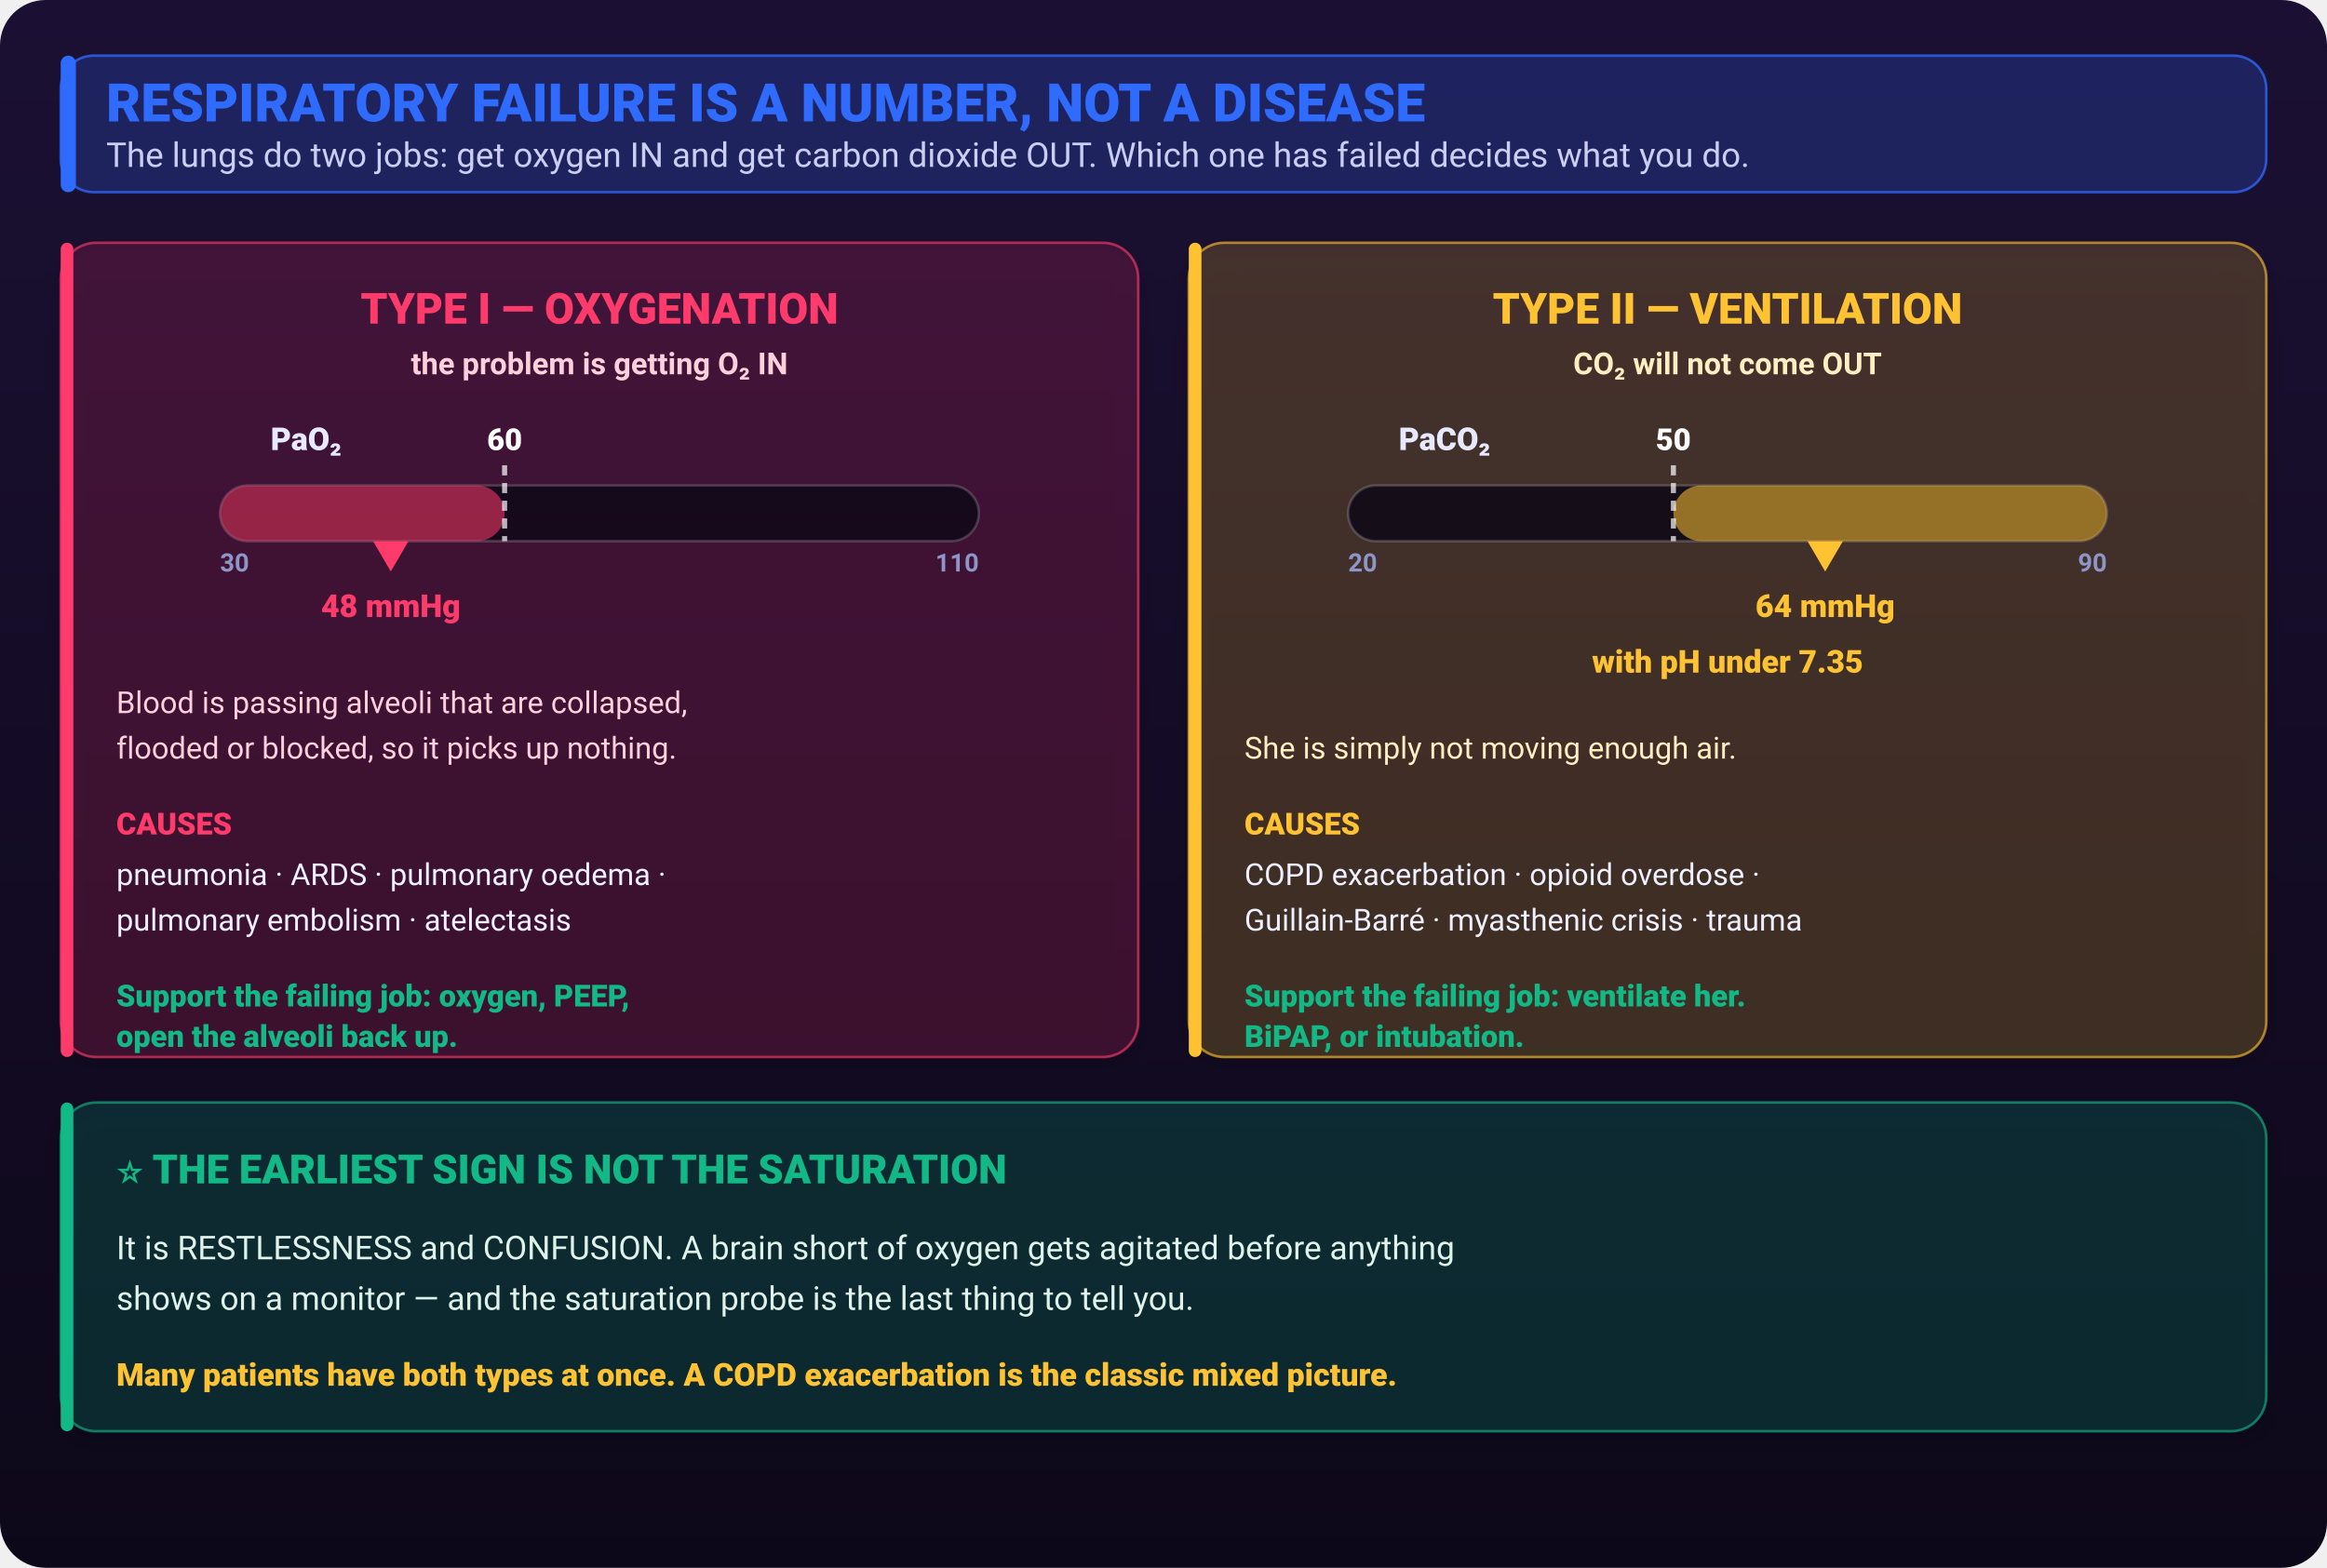
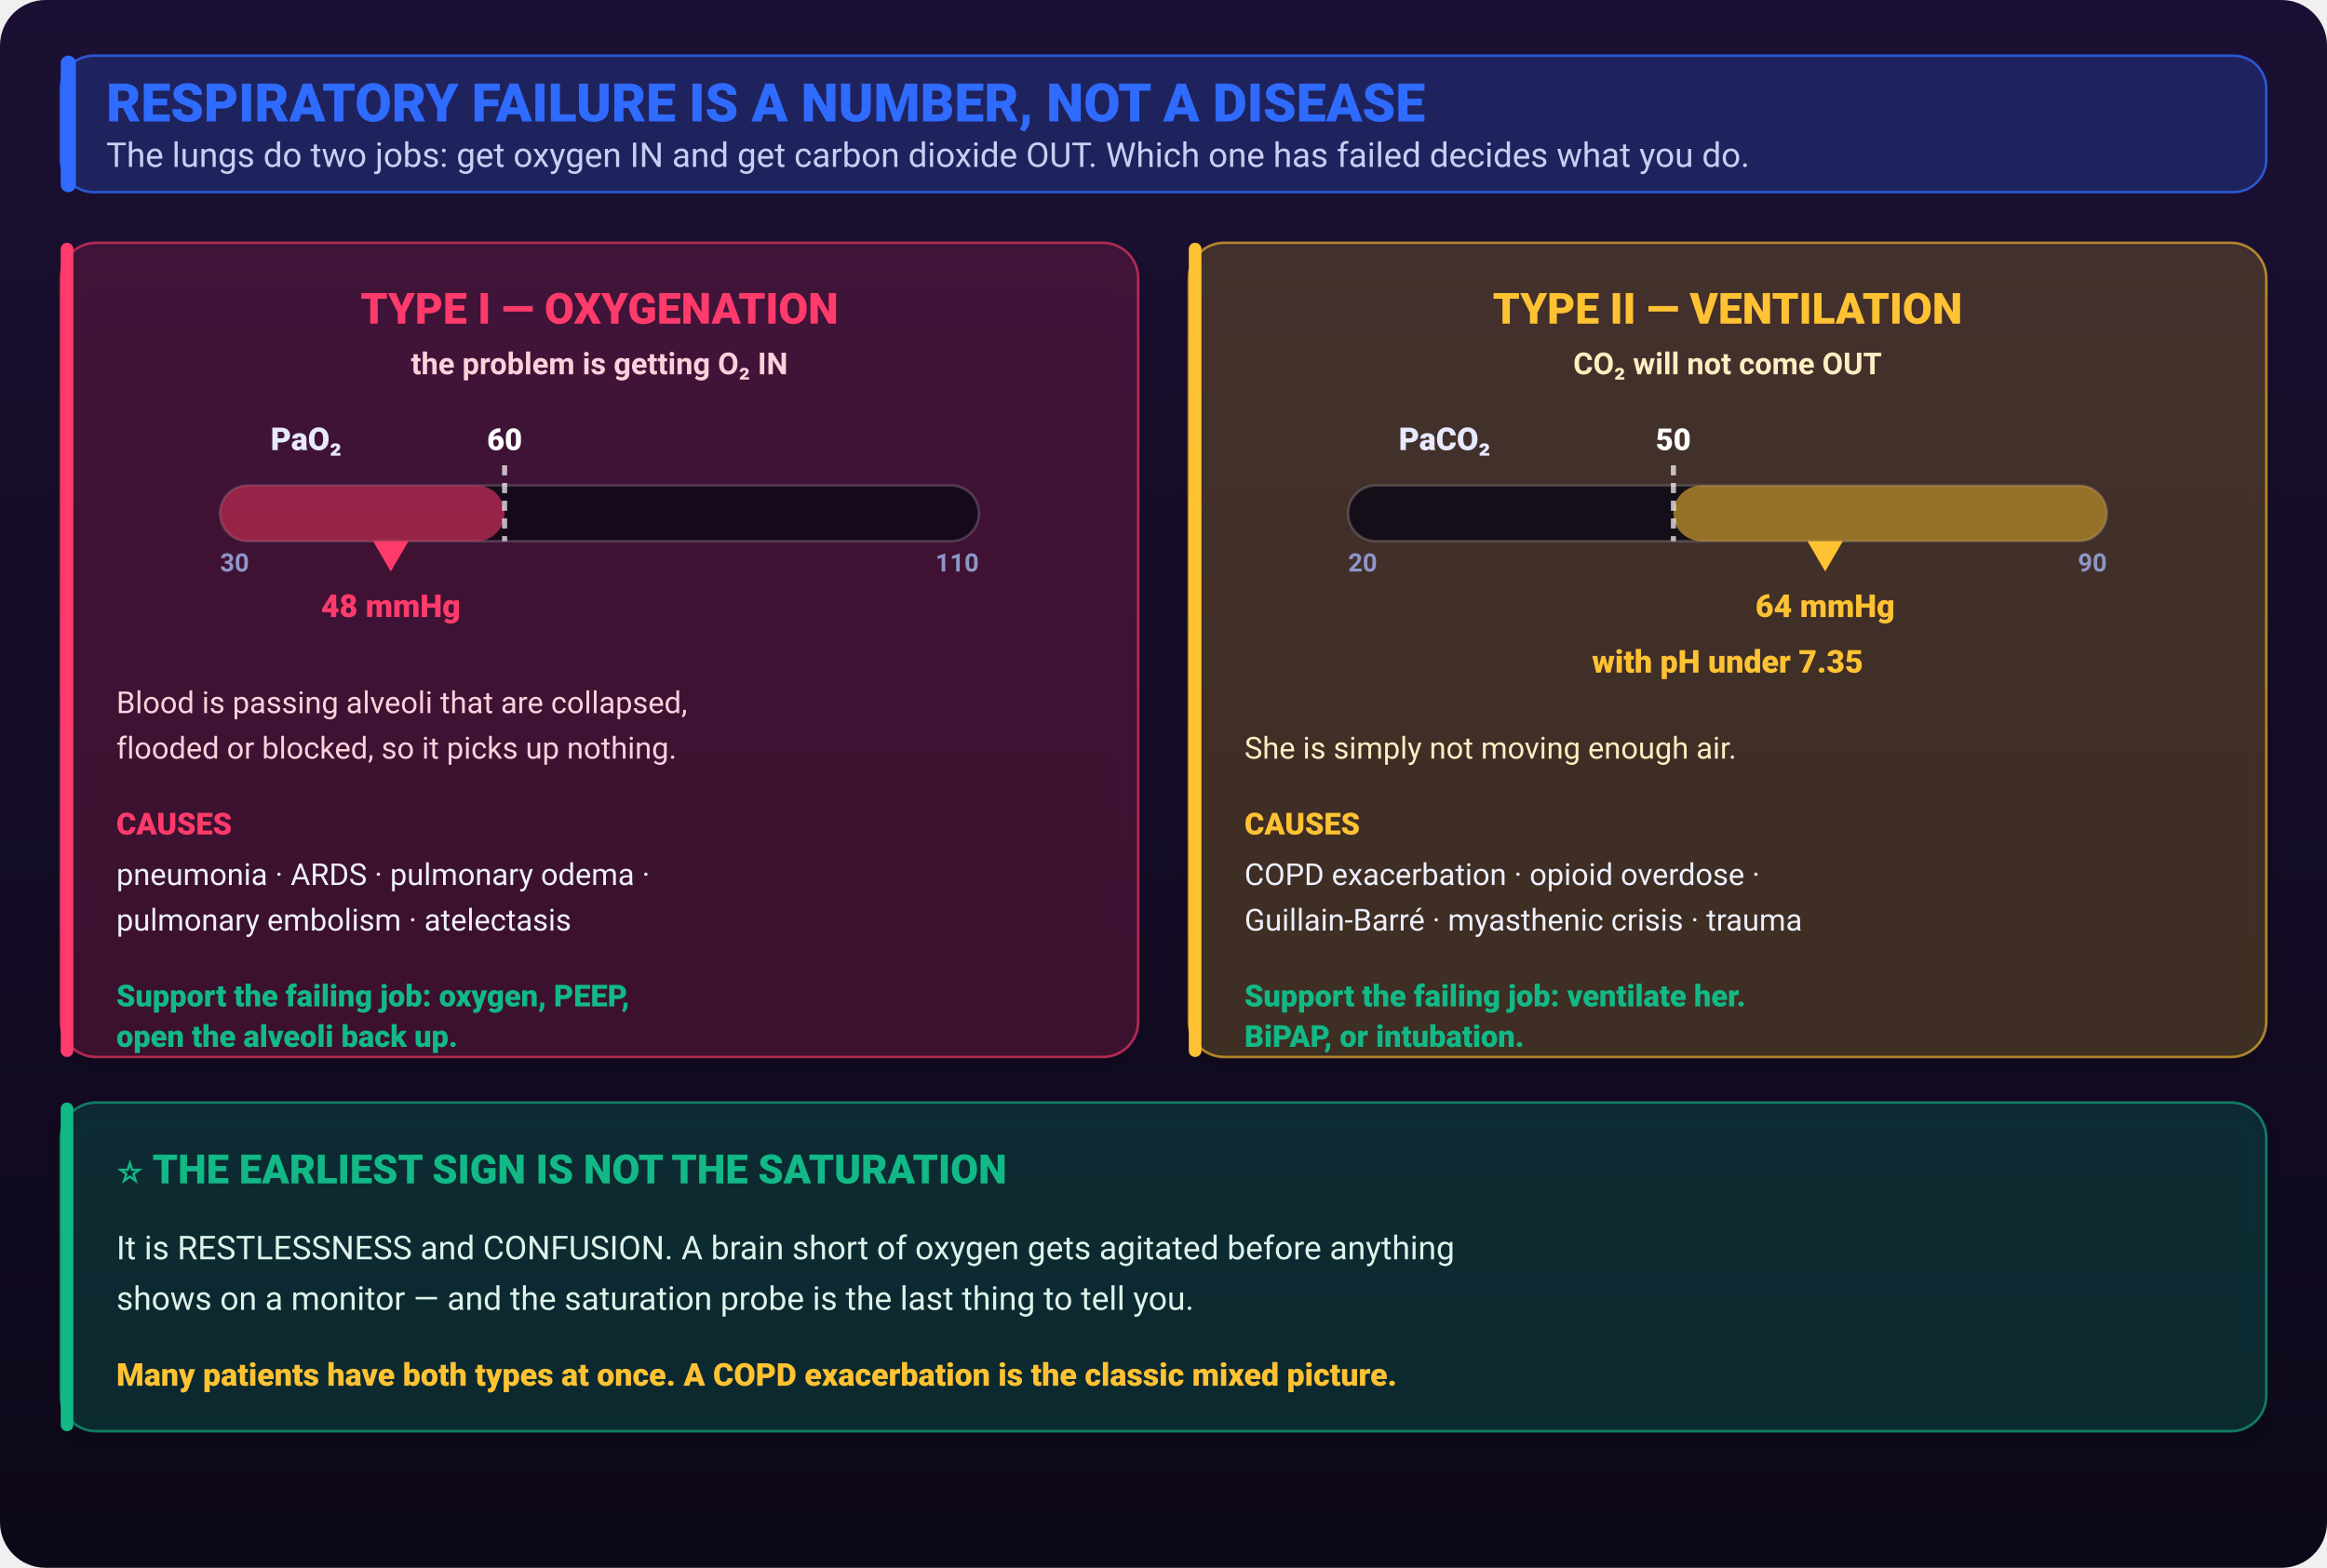
<svg xmlns="http://www.w3.org/2000/svg" viewBox="0 0 920 620" role="img" aria-labelledby="t d" style="display:block;width:100%;height:auto">
  <defs>
    <linearGradient id="bg" x1="0" y1="0" x2="0" y2="1">
      <stop offset="0" stop-color="#1b1033" />
      <stop offset="1" stop-color="#0d0819" />
    </linearGradient>
    <filter id="sh" x="-20%" y="-20%" width="140%" height="140%">
      <feDropShadow dx="0" dy="3" stdDeviation="4" flood-color="#000" flood-opacity=".45" />
    </filter>
    <marker id="ar" viewBox="0 0 10 10" refX="9" refY="5" markerWidth="7" markerHeight="7" orient="auto-start-reverse">
      <path d="M0 0 10 5 0 10z" fill="#cfd4ff" />
    </marker>
    <marker id="arR" viewBox="0 0 10 10" refX="9" refY="5" markerWidth="7" markerHeight="7" orient="auto-start-reverse">
      <path d="M0 0 10 5 0 10z" fill="#ff3b6b" />
    </marker>
  </defs>
  <rect width="920" height="620" rx="18" fill="url(#bg)" />
  <rect x="24" y="22" width="872" height="54" rx="13" fill="#2f6bff" fill-opacity=".22" stroke="#2f6bff" stroke-opacity=".75" />
  <rect x="24" y="22" width="6" height="54" rx="3" fill="#2f6bff" />
  <text x="42" y="48" font-family="system-ui,-apple-system,'Segoe UI',Roboto,Helvetica,Arial,sans-serif" font-size="21" font-weight="800" fill="#2f6bff">RESPIRATORY FAILURE IS A NUMBER, NOT A DISEASE</text>
  <text x="42" y="66" font-family="system-ui,-apple-system,'Segoe UI',Roboto,Helvetica,Arial,sans-serif" font-size="13.5" fill="#d9dcff" fill-opacity=".92">The lungs do two jobs: get oxygen IN and get carbon dioxide OUT. Which one has failed decides what you do.</text>
  <rect x="24" y="96" width="426" height="322" rx="14" fill="#ff3b6b" fill-opacity=".15" stroke="#ff3b6b" stroke-opacity=".62" filter="url(#sh)" />
  <rect x="24" y="96" width="5" height="322" rx="2.5" fill="#ff3b6b" />
  <text x="237.0" y="128" font-family="system-ui,-apple-system,'Segoe UI',Roboto,Helvetica,Arial,sans-serif" font-size="17" font-weight="800" fill="#ff3b6b" fill-opacity="1" text-anchor="middle">TYPE I — OXYGENATION</text>
  <text x="237.0" y="148" font-family="system-ui,-apple-system,'Segoe UI',Roboto,Helvetica,Arial,sans-serif" font-size="12" font-weight="700" fill="#ffd0dc" fill-opacity="1" text-anchor="middle">the problem is getting O₂ IN</text>
  <rect x="87" y="192" width="300" height="22" rx="11" fill="#0b0716" fill-opacity=".8" stroke="#ffffff" stroke-opacity=".18" />
  <rect x="87.0" y="192" width="112.5" height="22" rx="11" fill="#ff3b6b" fill-opacity=".55" />
  <path d="M199.5 184 v30" stroke="#ffffff" stroke-width="2" stroke-dasharray="4 3" stroke-opacity=".7" />
  <text x="199.5" y="178" font-family="system-ui,-apple-system,'Segoe UI',Roboto,Helvetica,Arial,sans-serif" font-size="12" font-weight="800" fill="#ffffff" fill-opacity="1" text-anchor="middle">60</text>
  <path d="M154.5 226 l-7 -12 h14 z" fill="#ff3b6b" />
  <text x="154.5" y="244" font-family="system-ui,-apple-system,'Segoe UI',Roboto,Helvetica,Arial,sans-serif" font-size="12.5" font-weight="800" fill="#ff3b6b" fill-opacity="1" text-anchor="middle">48 mmHg</text>
  <text x="87.0" y="226" font-family="system-ui,-apple-system,'Segoe UI',Roboto,Helvetica,Arial,sans-serif" font-size="10" font-weight="700" fill="#8e96c8" fill-opacity="1" text-anchor="start">30</text>
  <text x="387.0" y="226" font-family="system-ui,-apple-system,'Segoe UI',Roboto,Helvetica,Arial,sans-serif" font-size="10" font-weight="700" fill="#8e96c8" fill-opacity="1" text-anchor="end">110</text>
  <text x="107.0" y="178" font-family="system-ui,-apple-system,'Segoe UI',Roboto,Helvetica,Arial,sans-serif" font-size="12.5" font-weight="800" fill="#e7e9ff" fill-opacity="1" text-anchor="start">PaO₂</text>
  <text x="46" y="282" font-family="system-ui,-apple-system,'Segoe UI',Roboto,Helvetica,Arial,sans-serif" font-size="12" font-weight="400" fill="#ffd0dc" fill-opacity="1" text-anchor="start">Blood is passing alveoli that are collapsed,</text>
  <text x="46" y="300" font-family="system-ui,-apple-system,'Segoe UI',Roboto,Helvetica,Arial,sans-serif" font-size="12" font-weight="400" fill="#ffd0dc" fill-opacity="1" text-anchor="start">flooded or blocked, so it picks up nothing.</text>
  <text x="46" y="330" font-family="system-ui,-apple-system,'Segoe UI',Roboto,Helvetica,Arial,sans-serif" font-size="12" font-weight="800" fill="#ff3b6b" fill-opacity="1" text-anchor="start">CAUSES</text>
-   <text x="46" y="350" font-family="system-ui,-apple-system,'Segoe UI',Roboto,Helvetica,Arial,sans-serif" font-size="12" font-weight="400" fill="#eef0ff" fill-opacity="1" text-anchor="start">pneumonia · ARDS · pulmonary oedema ·</text>
+   <text x="46" y="350" font-family="system-ui,-apple-system,'Segoe UI',Roboto,Helvetica,Arial,sans-serif" font-size="12" font-weight="400" fill="#eef0ff" fill-opacity="1" text-anchor="start">pneumonia · ARDS · pulmonary odema ·</text>
  <text x="46" y="368" font-family="system-ui,-apple-system,'Segoe UI',Roboto,Helvetica,Arial,sans-serif" font-size="12" font-weight="400" fill="#eef0ff" fill-opacity="1" text-anchor="start">pulmonary embolism · atelectasis</text>
  <text x="46" y="398" font-family="system-ui,-apple-system,'Segoe UI',Roboto,Helvetica,Arial,sans-serif" font-size="12" font-weight="800" fill="#12b886" fill-opacity="1" text-anchor="start">Support the failing job: oxygen, PEEP,</text>
  <text x="46" y="414" font-family="system-ui,-apple-system,'Segoe UI',Roboto,Helvetica,Arial,sans-serif" font-size="12" font-weight="800" fill="#12b886" fill-opacity="1" text-anchor="start">open the alveoli back up.</text>
  <rect x="470" y="96" width="426" height="322" rx="14" fill="#ffc233" fill-opacity=".16" stroke="#ffc233" stroke-opacity=".62" filter="url(#sh)" />
  <rect x="470" y="96" width="5" height="322" rx="2.5" fill="#ffc233" />
  <text x="683.0" y="128" font-family="system-ui,-apple-system,'Segoe UI',Roboto,Helvetica,Arial,sans-serif" font-size="17" font-weight="800" fill="#ffc233" fill-opacity="1" text-anchor="middle">TYPE II — VENTILATION</text>
  <text x="683.0" y="148" font-family="system-ui,-apple-system,'Segoe UI',Roboto,Helvetica,Arial,sans-serif" font-size="12" font-weight="700" fill="#ffeec2" fill-opacity="1" text-anchor="middle">CO₂ will not come OUT</text>
  <rect x="533" y="192" width="300" height="22" rx="11" fill="#0b0716" fill-opacity=".8" stroke="#ffffff" stroke-opacity=".18" />
  <rect x="661.6" y="192" width="171.4" height="22" rx="11" fill="#ffc233" fill-opacity=".55" />
  <path d="M661.6 184 v30" stroke="#ffffff" stroke-width="2" stroke-dasharray="4 3" stroke-opacity=".7" />
  <text x="661.571" y="178" font-family="system-ui,-apple-system,'Segoe UI',Roboto,Helvetica,Arial,sans-serif" font-size="12" font-weight="800" fill="#ffffff" fill-opacity="1" text-anchor="middle">50</text>
  <path d="M721.6 226 l-7 -12 h14 z" fill="#ffc233" />
  <text x="721.571" y="244" font-family="system-ui,-apple-system,'Segoe UI',Roboto,Helvetica,Arial,sans-serif" font-size="12.5" font-weight="800" fill="#ffc233" fill-opacity="1" text-anchor="middle">64 mmHg</text>
  <text x="533.0" y="226" font-family="system-ui,-apple-system,'Segoe UI',Roboto,Helvetica,Arial,sans-serif" font-size="10" font-weight="700" fill="#8e96c8" fill-opacity="1" text-anchor="start">20</text>
  <text x="833.0" y="226" font-family="system-ui,-apple-system,'Segoe UI',Roboto,Helvetica,Arial,sans-serif" font-size="10" font-weight="700" fill="#8e96c8" fill-opacity="1" text-anchor="end">90</text>
  <text x="553.0" y="178" font-family="system-ui,-apple-system,'Segoe UI',Roboto,Helvetica,Arial,sans-serif" font-size="12.5" font-weight="800" fill="#e7e9ff" fill-opacity="1" text-anchor="start">PaCO₂</text>
  <text x="683.0" y="266" font-family="system-ui,-apple-system,'Segoe UI',Roboto,Helvetica,Arial,sans-serif" font-size="12.5" font-weight="800" fill="#ffc233" fill-opacity="1" text-anchor="middle">with pH under 7.35</text>
  <text x="492" y="300" font-family="system-ui,-apple-system,'Segoe UI',Roboto,Helvetica,Arial,sans-serif" font-size="12" font-weight="400" fill="#ffeec2" fill-opacity="1" text-anchor="start">She is simply not moving enough air.</text>
  <text x="492" y="330" font-family="system-ui,-apple-system,'Segoe UI',Roboto,Helvetica,Arial,sans-serif" font-size="12" font-weight="800" fill="#ffc233" fill-opacity="1" text-anchor="start">CAUSES</text>
  <text x="492" y="350" font-family="system-ui,-apple-system,'Segoe UI',Roboto,Helvetica,Arial,sans-serif" font-size="12" font-weight="400" fill="#eef0ff" fill-opacity="1" text-anchor="start">COPD exacerbation · opioid overdose ·</text>
  <text x="492" y="368" font-family="system-ui,-apple-system,'Segoe UI',Roboto,Helvetica,Arial,sans-serif" font-size="12" font-weight="400" fill="#eef0ff" fill-opacity="1" text-anchor="start">Guillain-Barré · myasthenic crisis · trauma</text>
  <text x="492" y="398" font-family="system-ui,-apple-system,'Segoe UI',Roboto,Helvetica,Arial,sans-serif" font-size="12" font-weight="800" fill="#12b886" fill-opacity="1" text-anchor="start">Support the failing job: ventilate her.</text>
  <text x="492" y="414" font-family="system-ui,-apple-system,'Segoe UI',Roboto,Helvetica,Arial,sans-serif" font-size="12" font-weight="800" fill="#12b886" fill-opacity="1" text-anchor="start">BiPAP, or intubation.</text>
  <rect x="24" y="436" width="872" height="130" rx="14" fill="#12b886" fill-opacity=".16" stroke="#12b886" stroke-opacity=".62" filter="url(#sh)" />
  <rect x="24" y="436" width="5" height="130" rx="2.5" fill="#12b886" />
  <text x="46" y="468" font-family="system-ui,-apple-system,'Segoe UI',Roboto,Helvetica,Arial,sans-serif" font-size="16" font-weight="800" fill="#12b886" fill-opacity="1" text-anchor="start">⭐  THE EARLIEST SIGN IS NOT THE SATURATION</text>
  <text x="46" y="498" font-family="system-ui,-apple-system,'Segoe UI',Roboto,Helvetica,Arial,sans-serif" font-size="13" font-weight="400" fill="#dff3ea" fill-opacity="1" text-anchor="start">It is RESTLESSNESS and CONFUSION. A brain short of oxygen gets agitated before anything</text>
  <text x="46" y="518" font-family="system-ui,-apple-system,'Segoe UI',Roboto,Helvetica,Arial,sans-serif" font-size="13" font-weight="400" fill="#dff3ea" fill-opacity="1" text-anchor="start">shows on a monitor — and the saturation probe is the last thing to tell you.</text>
  <text x="46" y="548" font-family="system-ui,-apple-system,'Segoe UI',Roboto,Helvetica,Arial,sans-serif" font-size="12.5" font-weight="800" fill="#ffc233" fill-opacity="1" text-anchor="start">Many patients have both types at once. A COPD exacerbation is the classic mixed picture.</text>
</svg>
